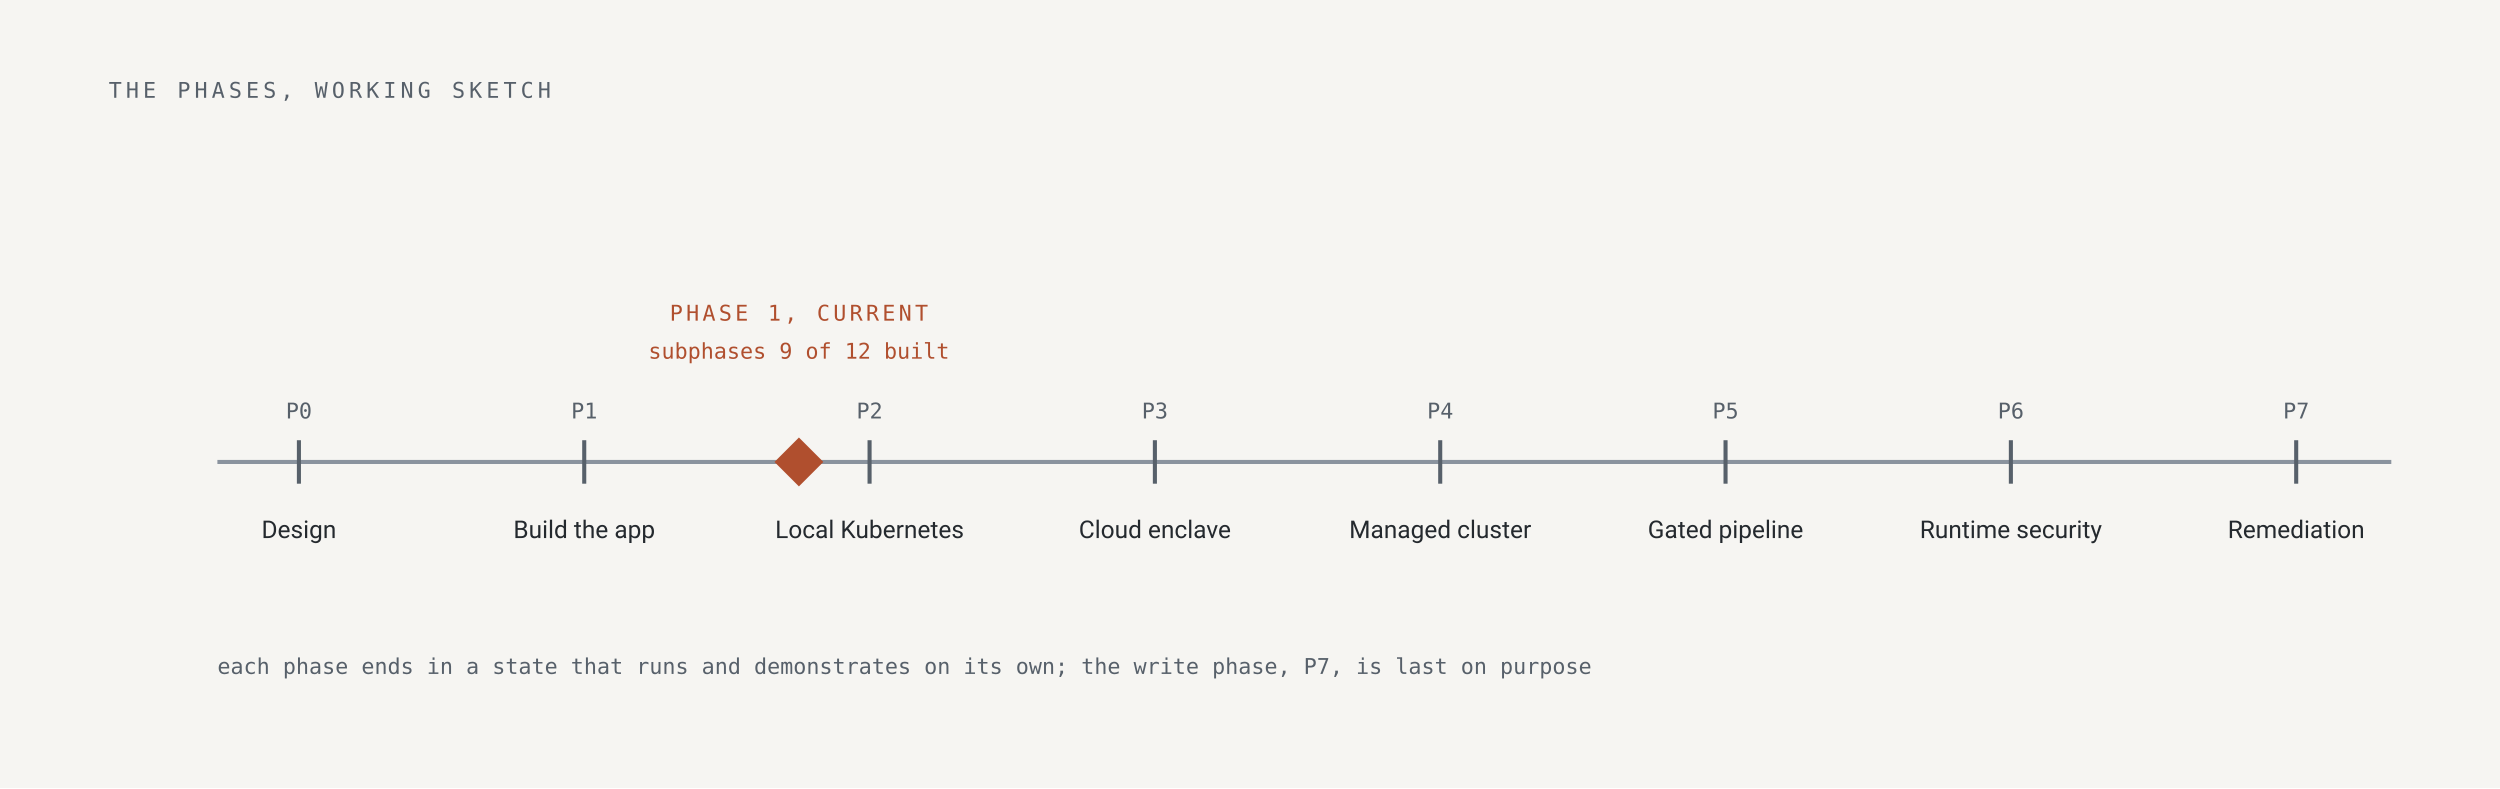
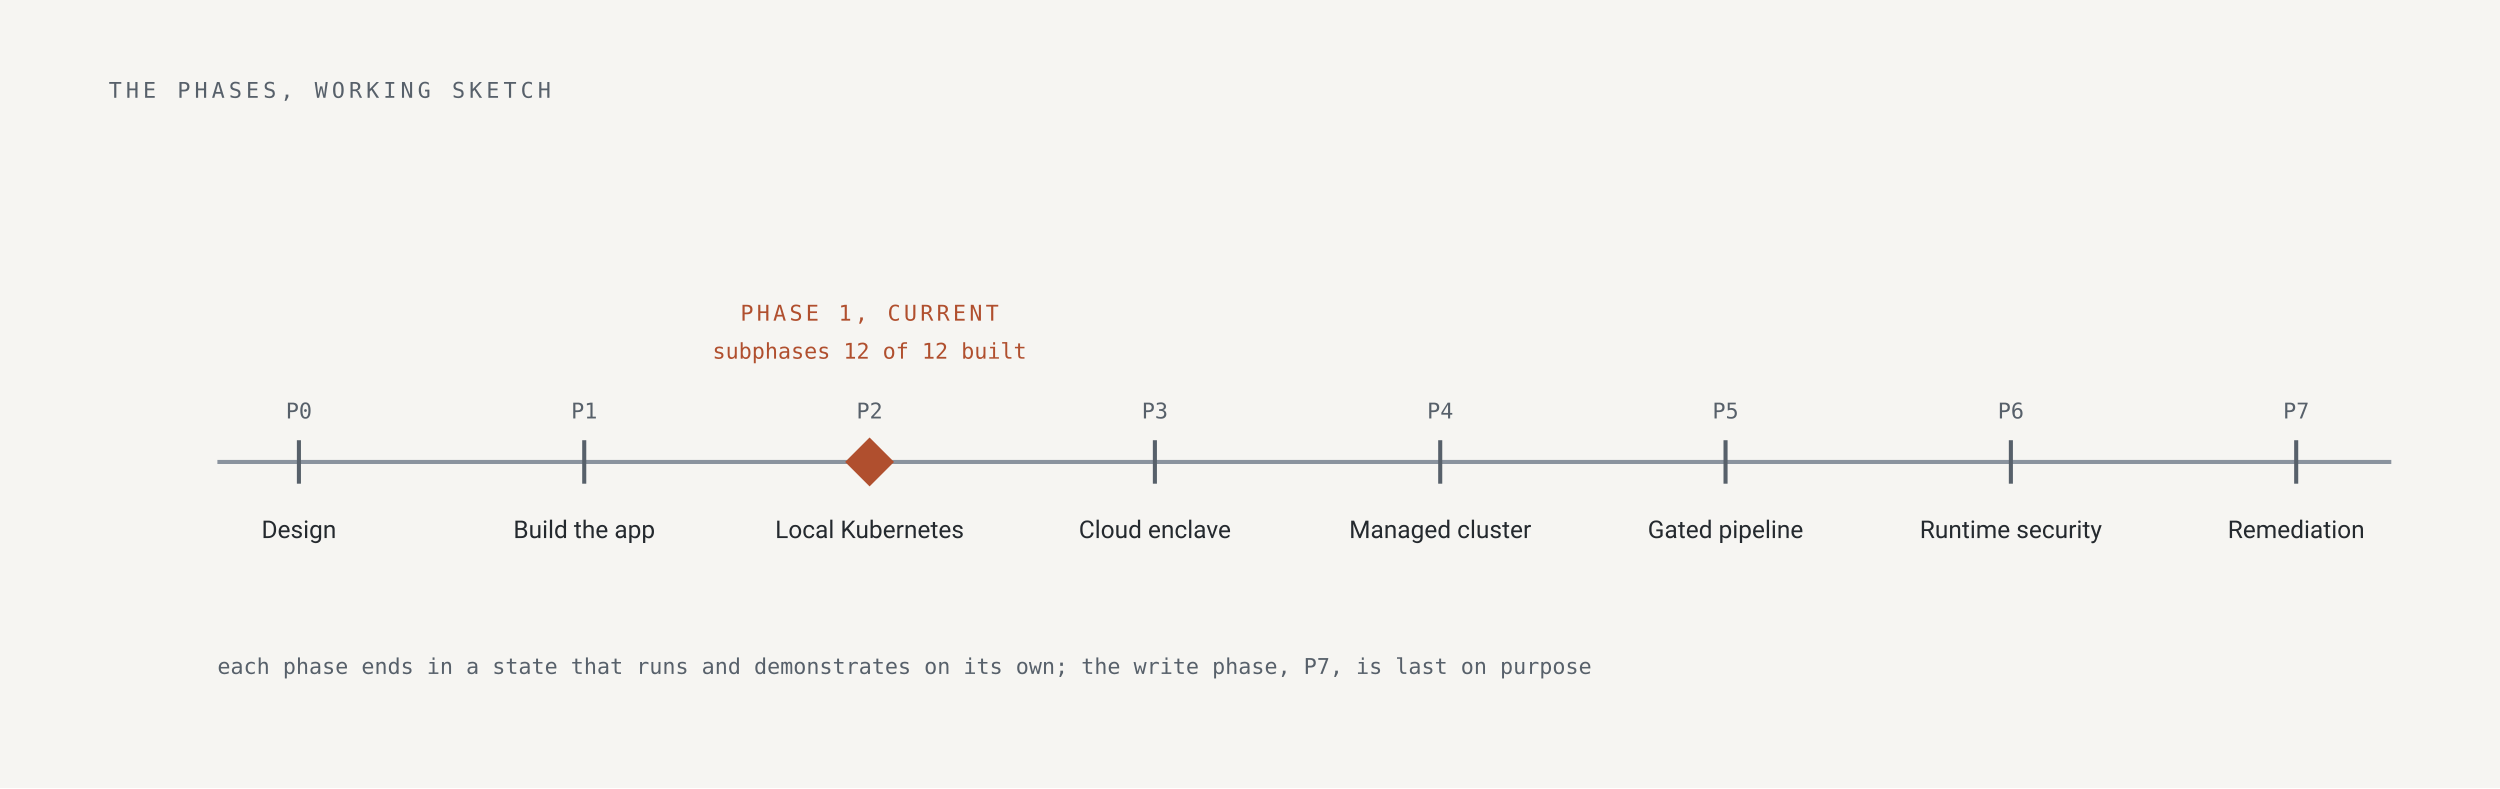
<svg xmlns="http://www.w3.org/2000/svg" viewBox="0 0 920 290" role="img" aria-label="the eight phases working sketch">
  <rect width="920" height="290" fill="#f6f5f2" />
  <text x="40" y="36" font-family="ui-monospace, 'Cascadia Code', Menlo, Consolas, monospace" font-size="8" letter-spacing="1.5" fill="#57606a">THE PHASES, WORKING SKETCH</text>
  <line x1="80" y1="170" x2="880" y2="170" stroke="#8a939e" stroke-width="1.5" />
  <g stroke="#57606a" stroke-width="1.5">
    <line x1="110" y1="162" x2="110" y2="178" />
    <line x1="215" y1="162" x2="215" y2="178" />
    <line x1="320" y1="162" x2="320" y2="178" />
    <line x1="425" y1="162" x2="425" y2="178" />
    <line x1="530" y1="162" x2="530" y2="178" />
    <line x1="635" y1="162" x2="635" y2="178" />
    <line x1="740" y1="162" x2="740" y2="178" />
    <line x1="845" y1="162" x2="845" y2="178" />
  </g>
  <g font-family="ui-monospace, 'Cascadia Code', Menlo, Consolas, monospace" font-size="8" fill="#57606a" text-anchor="middle">
    <text x="110" y="154">P0</text>
    <text x="215" y="154">P1</text>
    <text x="320" y="154">P2</text>
    <text x="425" y="154">P3</text>
    <text x="530" y="154">P4</text>
    <text x="635" y="154">P5</text>
    <text x="740" y="154">P6</text>
    <text x="845" y="154">P7</text>
  </g>
  <g font-family="system-ui, -apple-system, 'Segoe UI', Roboto, sans-serif" font-size="9" fill="#24292e" text-anchor="middle">
    <text x="110" y="198">Design</text>
    <text x="215" y="198">Build the app</text>
    <text x="320" y="198">Local Kubernetes</text>
    <text x="425" y="198">Cloud enclave</text>
    <text x="530" y="198">Managed cluster</text>
    <text x="635" y="198">Gated pipeline</text>
    <text x="740" y="198">Runtime security</text>
    <text x="845" y="198">Remediation</text>
  </g>
-   <polygon points="294,161 303,170 294,179 285,170" fill="#b04f2e" />
-   <text x="294" y="118" text-anchor="middle" font-family="ui-monospace, 'Cascadia Code', Menlo, Consolas, monospace" font-size="8" letter-spacing="1.2" fill="#b04f2e">PHASE 1, CURRENT</text>
-   <text x="294" y="132" text-anchor="middle" font-family="ui-monospace, 'Cascadia Code', Menlo, Consolas, monospace" font-size="8" fill="#b04f2e">subphases 9 of 12 built</text>
+   <polygon points="320,161 329,170 320,179 311,170" fill="#b04f2e" />
+   <text x="320" y="118" text-anchor="middle" font-family="ui-monospace, 'Cascadia Code', Menlo, Consolas, monospace" font-size="8" letter-spacing="1.2" fill="#b04f2e">PHASE 1, CURRENT</text>
+   <text x="320" y="132" text-anchor="middle" font-family="ui-monospace, 'Cascadia Code', Menlo, Consolas, monospace" font-size="8" fill="#b04f2e">subphases 12 of 12 built</text>
  <text x="80" y="248" font-family="ui-monospace, 'Cascadia Code', Menlo, Consolas, monospace" font-size="8" fill="#57606a">each phase ends in a state that runs and demonstrates on its own; the write phase, P7, is last on purpose</text>
</svg>
